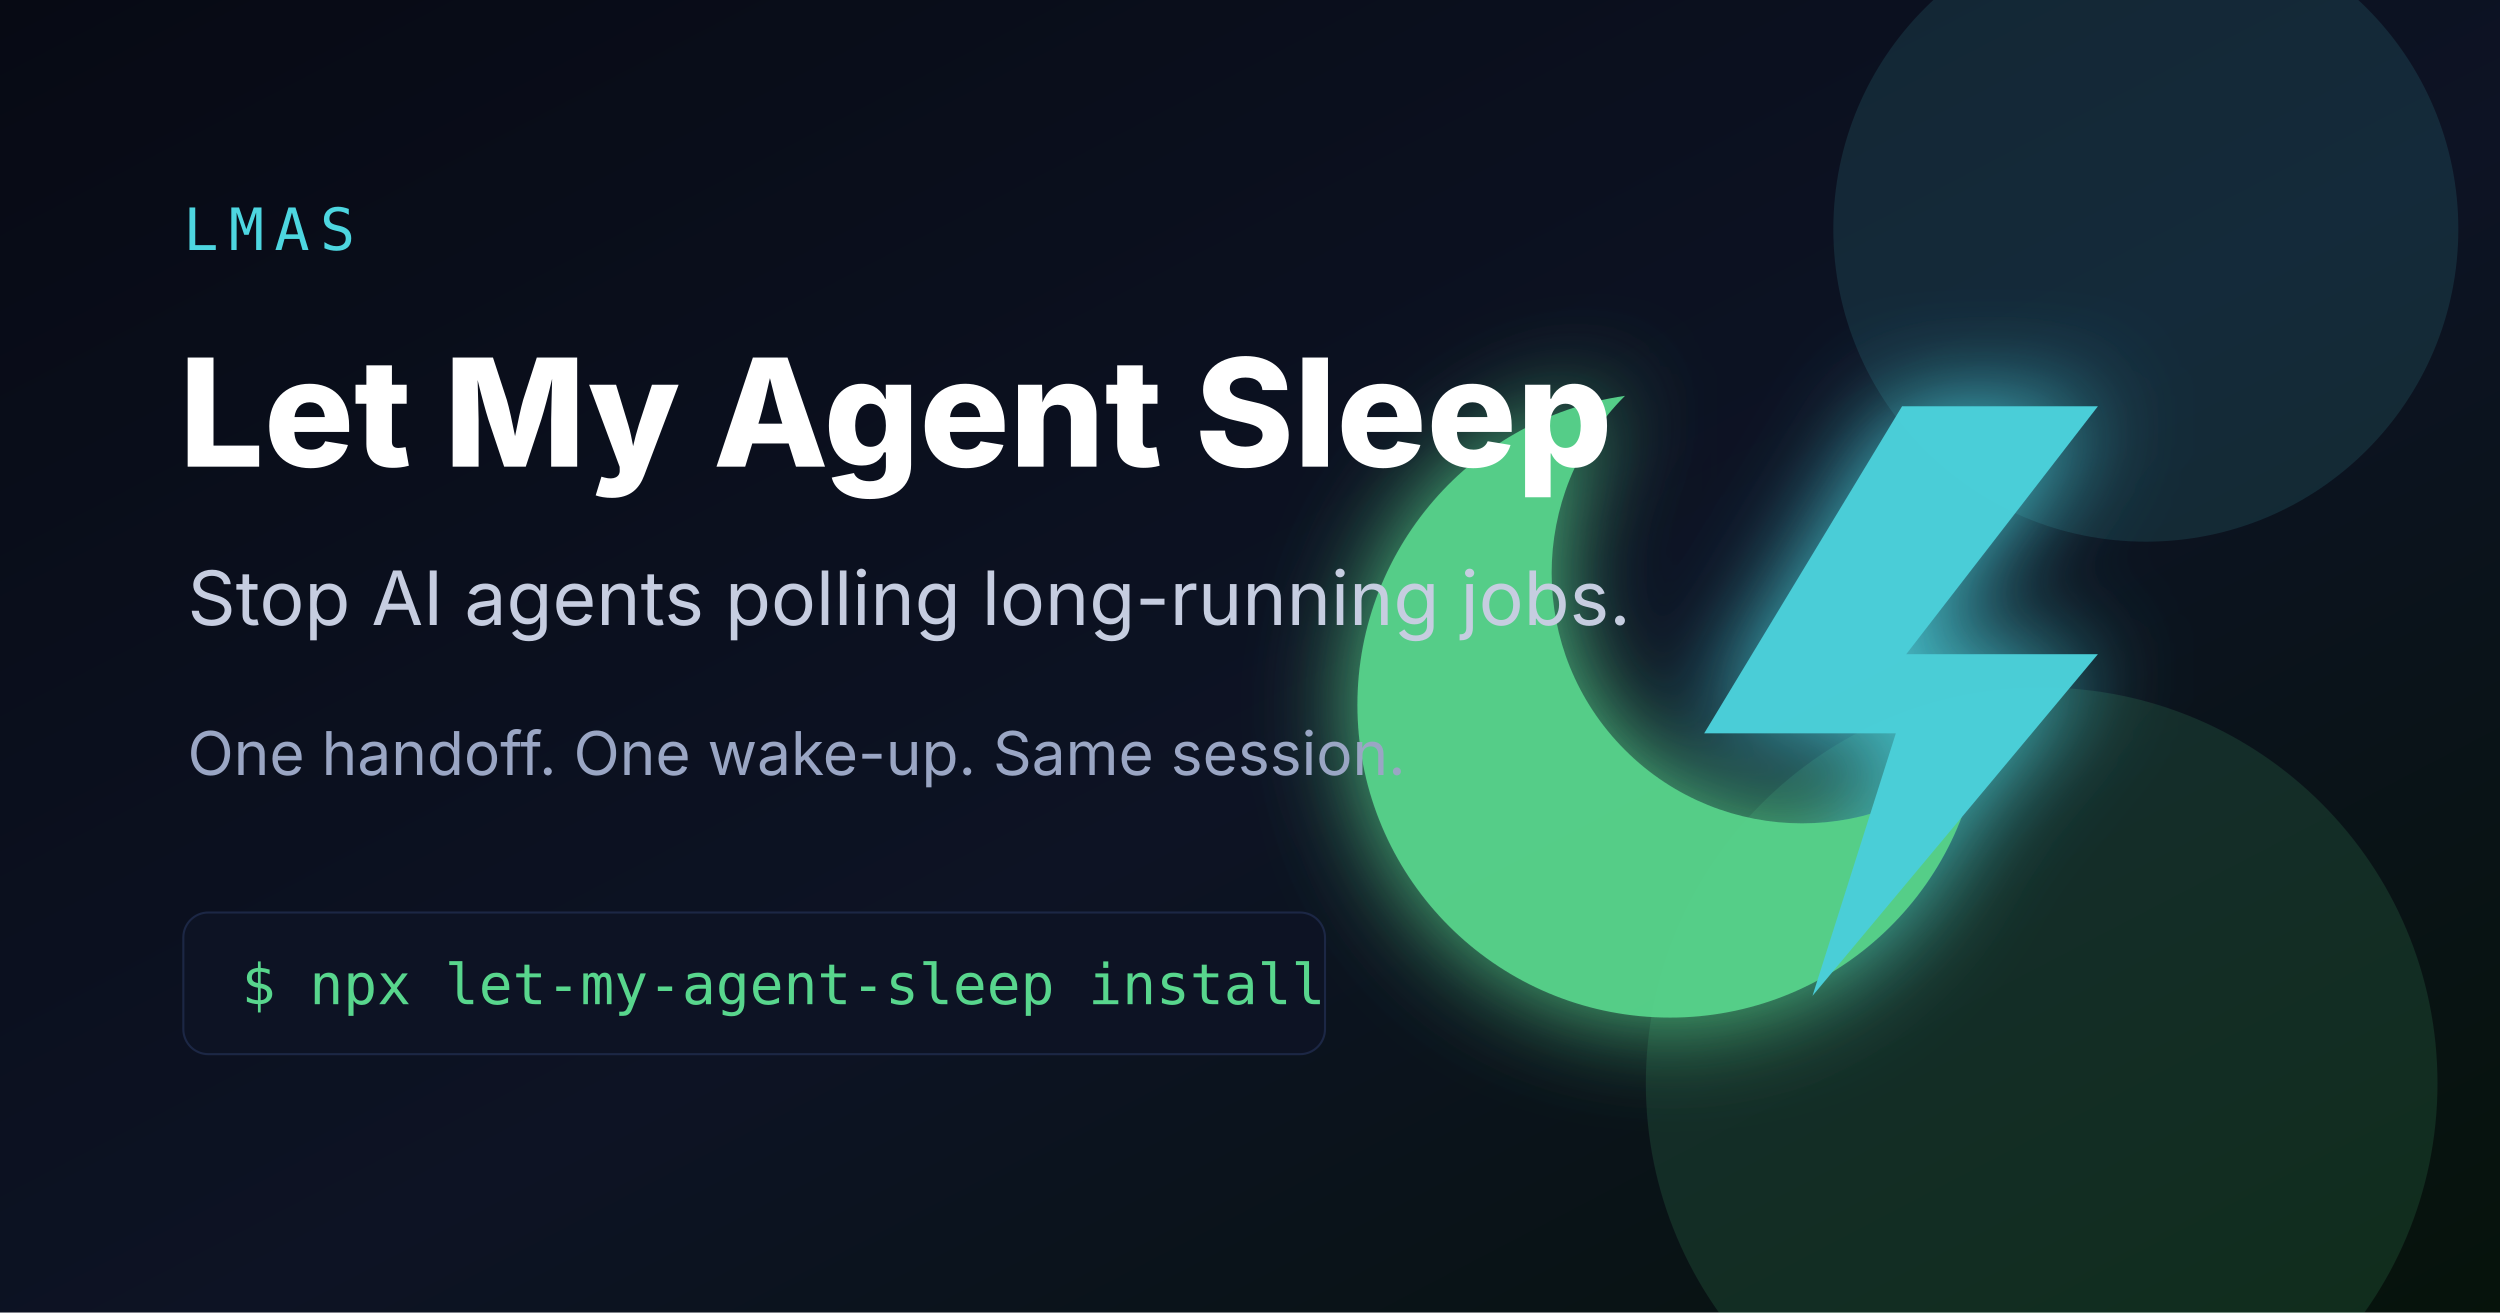
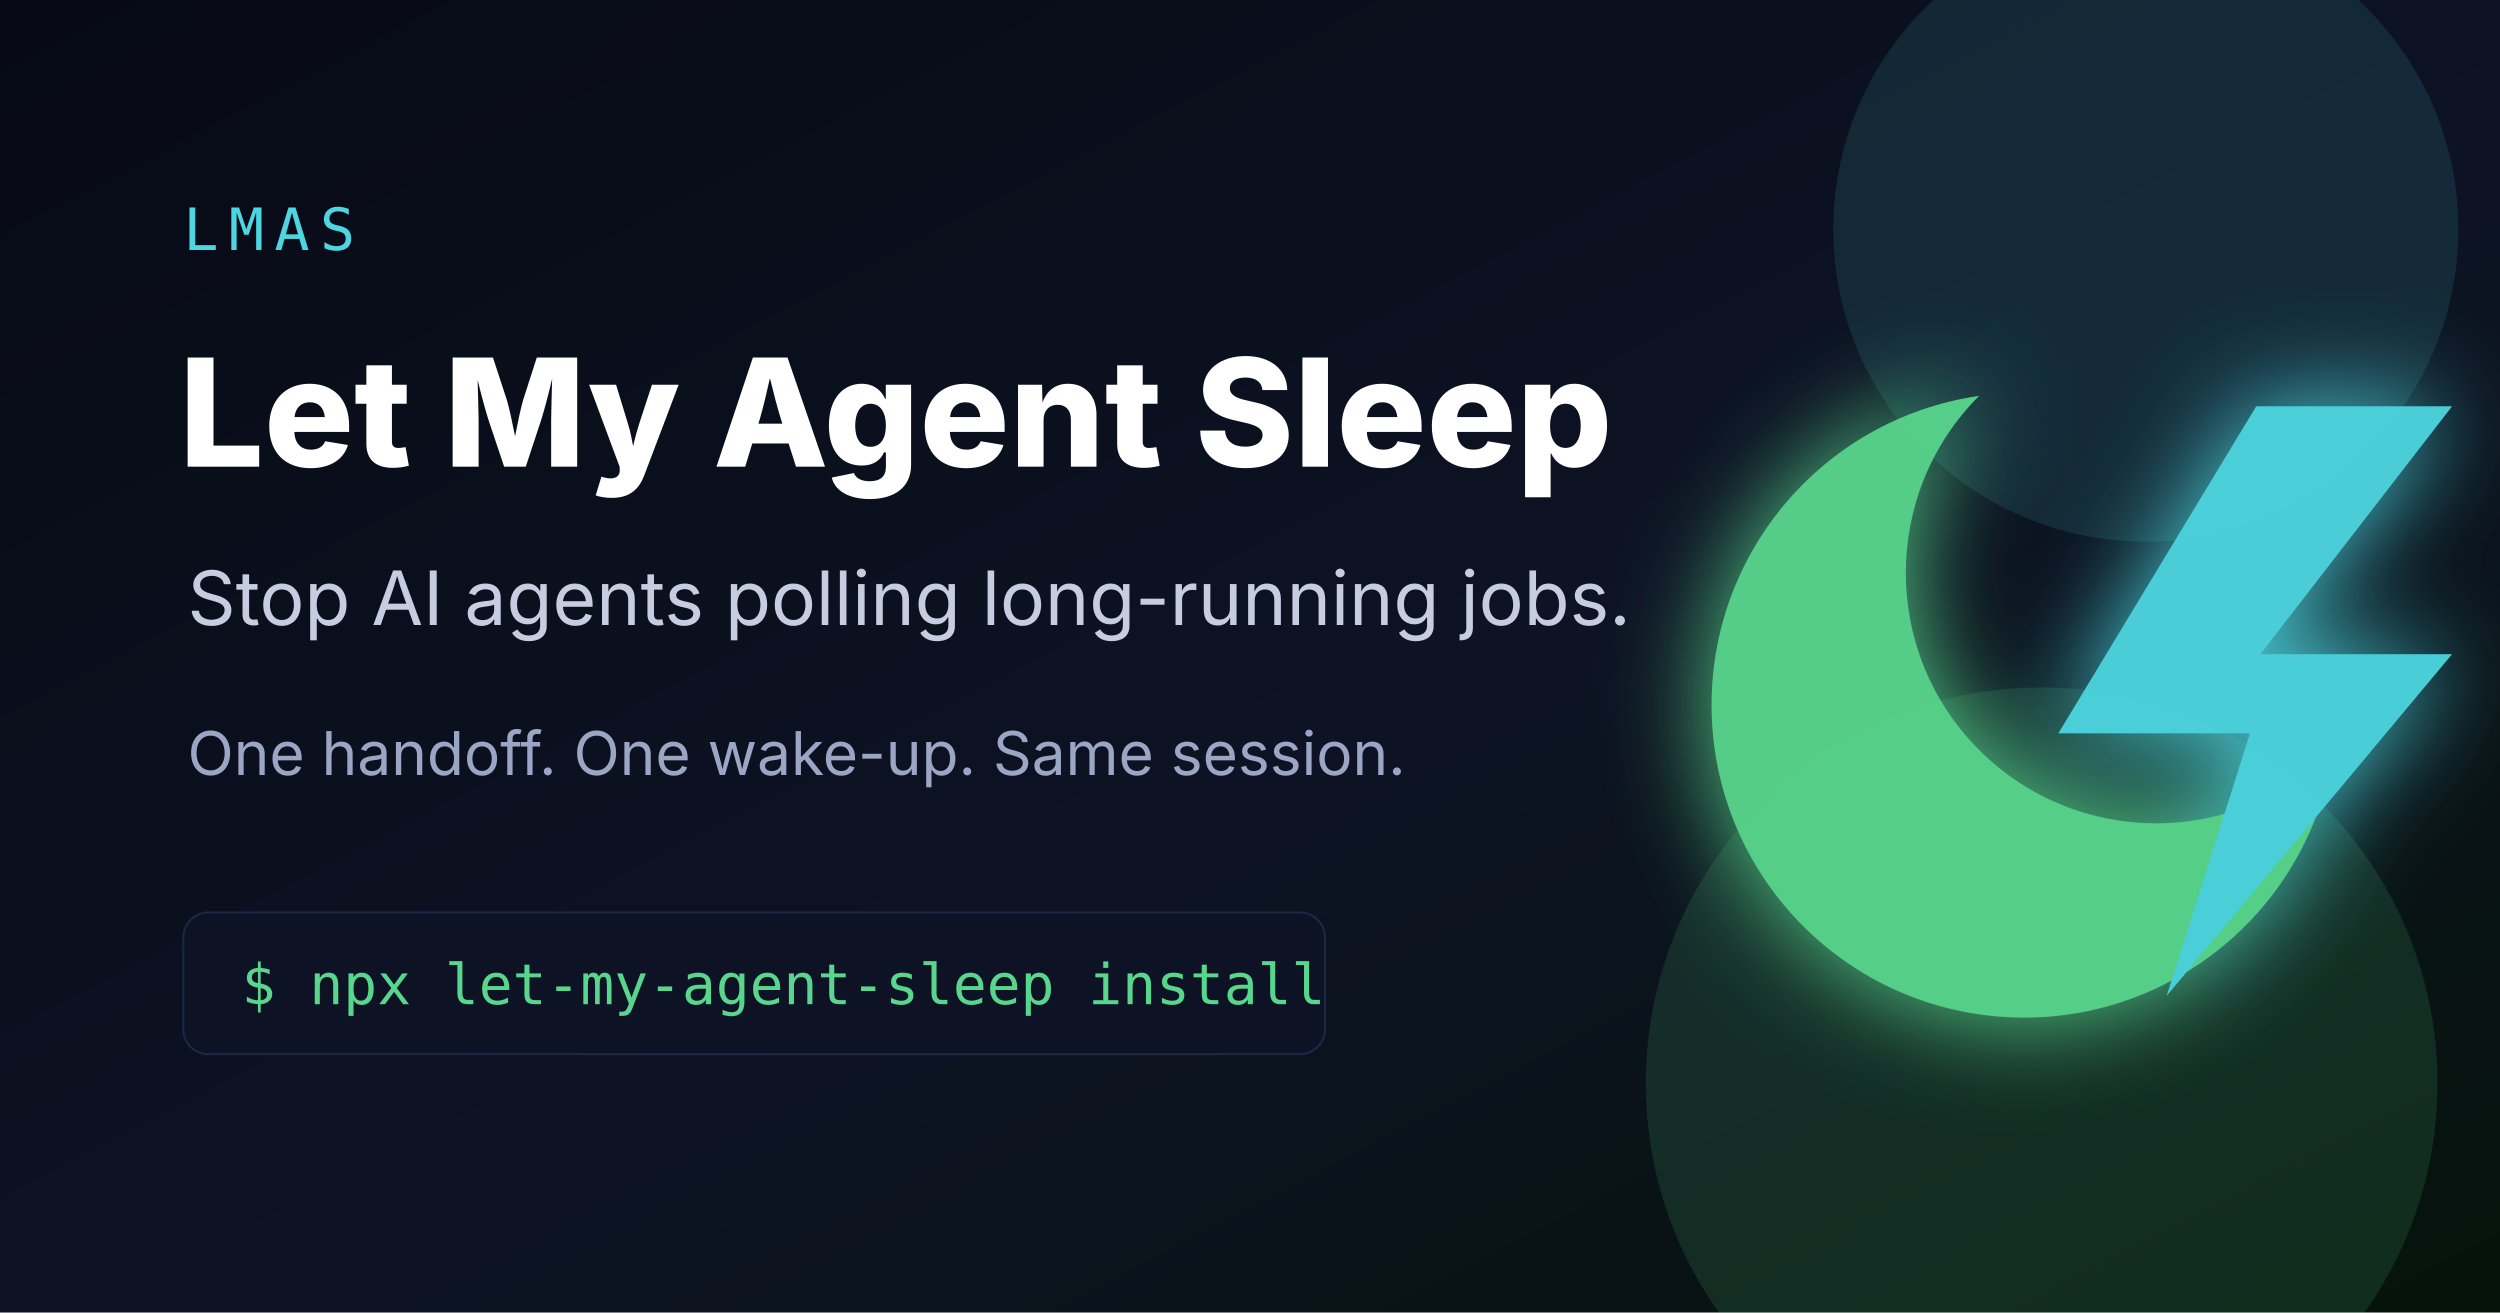
<svg xmlns="http://www.w3.org/2000/svg" width="1200" height="630" viewBox="0 0 1200 630">
  <defs>
    <linearGradient id="bg" x1="0" x2="1" y1="0" y2="1">
      <stop offset="0" stop-color="#070a14" />
      <stop offset="0.55" stop-color="#0d1324" />
      <stop offset="1" stop-color="#06130b" />
    </linearGradient>
    <filter id="glow" x="-30%" y="-30%" width="160%" height="160%">
      <feGaussianBlur stdDeviation="24" result="blur" />
      <feMerge>
        <feMergeNode in="blur" />
        <feMergeNode in="SourceGraphic" />
      </feMerge>
    </filter>
  </defs>
  <rect width="1200" height="630" fill="url(#bg)" />
  <circle cx="1030" cy="110" r="150" fill="#4dd6e0" opacity="0.12" />
  <circle cx="980" cy="520" r="190" fill="#58d68d" opacity="0.13" />
-   <g filter="url(#glow)" opacity="0.95">
+   <g filter="url(#glow)" opacity="0.95" transform="translate(170 0)">
    <path d="M950 360A150 150 0 1 1 780 190 120 120 0 0 0 950 360Z" fill="#58d68d" />
    <path d="M913 195h94L915 314h92L870 478l40-126h-92L913 195Z" fill="#4dd6e0" />
  </g>
  <text x="88" y="120" fill="#4dd6e0" font-family="ui-monospace, SFMono-Regular, Menlo, Consolas, monospace" font-size="28" letter-spacing="5">LMAS</text>
  <text x="86" y="224" fill="#ffffff" font-family="Inter, -apple-system, BlinkMacSystemFont, 'Segoe UI', sans-serif" font-size="72" font-weight="800">Let My Agent Sleep</text>
  <text x="90" y="300" fill="#c6cde0" font-family="Inter, -apple-system, BlinkMacSystemFont, 'Segoe UI', sans-serif" font-size="36">Stop AI agents polling long-running jobs.</text>
  <text x="90" y="372" fill="#9aa6c4" font-family="Inter, -apple-system, BlinkMacSystemFont, 'Segoe UI', sans-serif" font-size="29">One handoff. One wake-up. Same session.</text>
  <rect x="88" y="438" width="548" height="68" rx="12" fill="#0d1324" stroke="#1c2745" />
  <text x="116" y="482" fill="#58d68d" font-family="ui-monospace, SFMono-Regular, Menlo, Consolas, monospace" font-size="27">$ npx let-my-agent-sleep install</text>
</svg>
